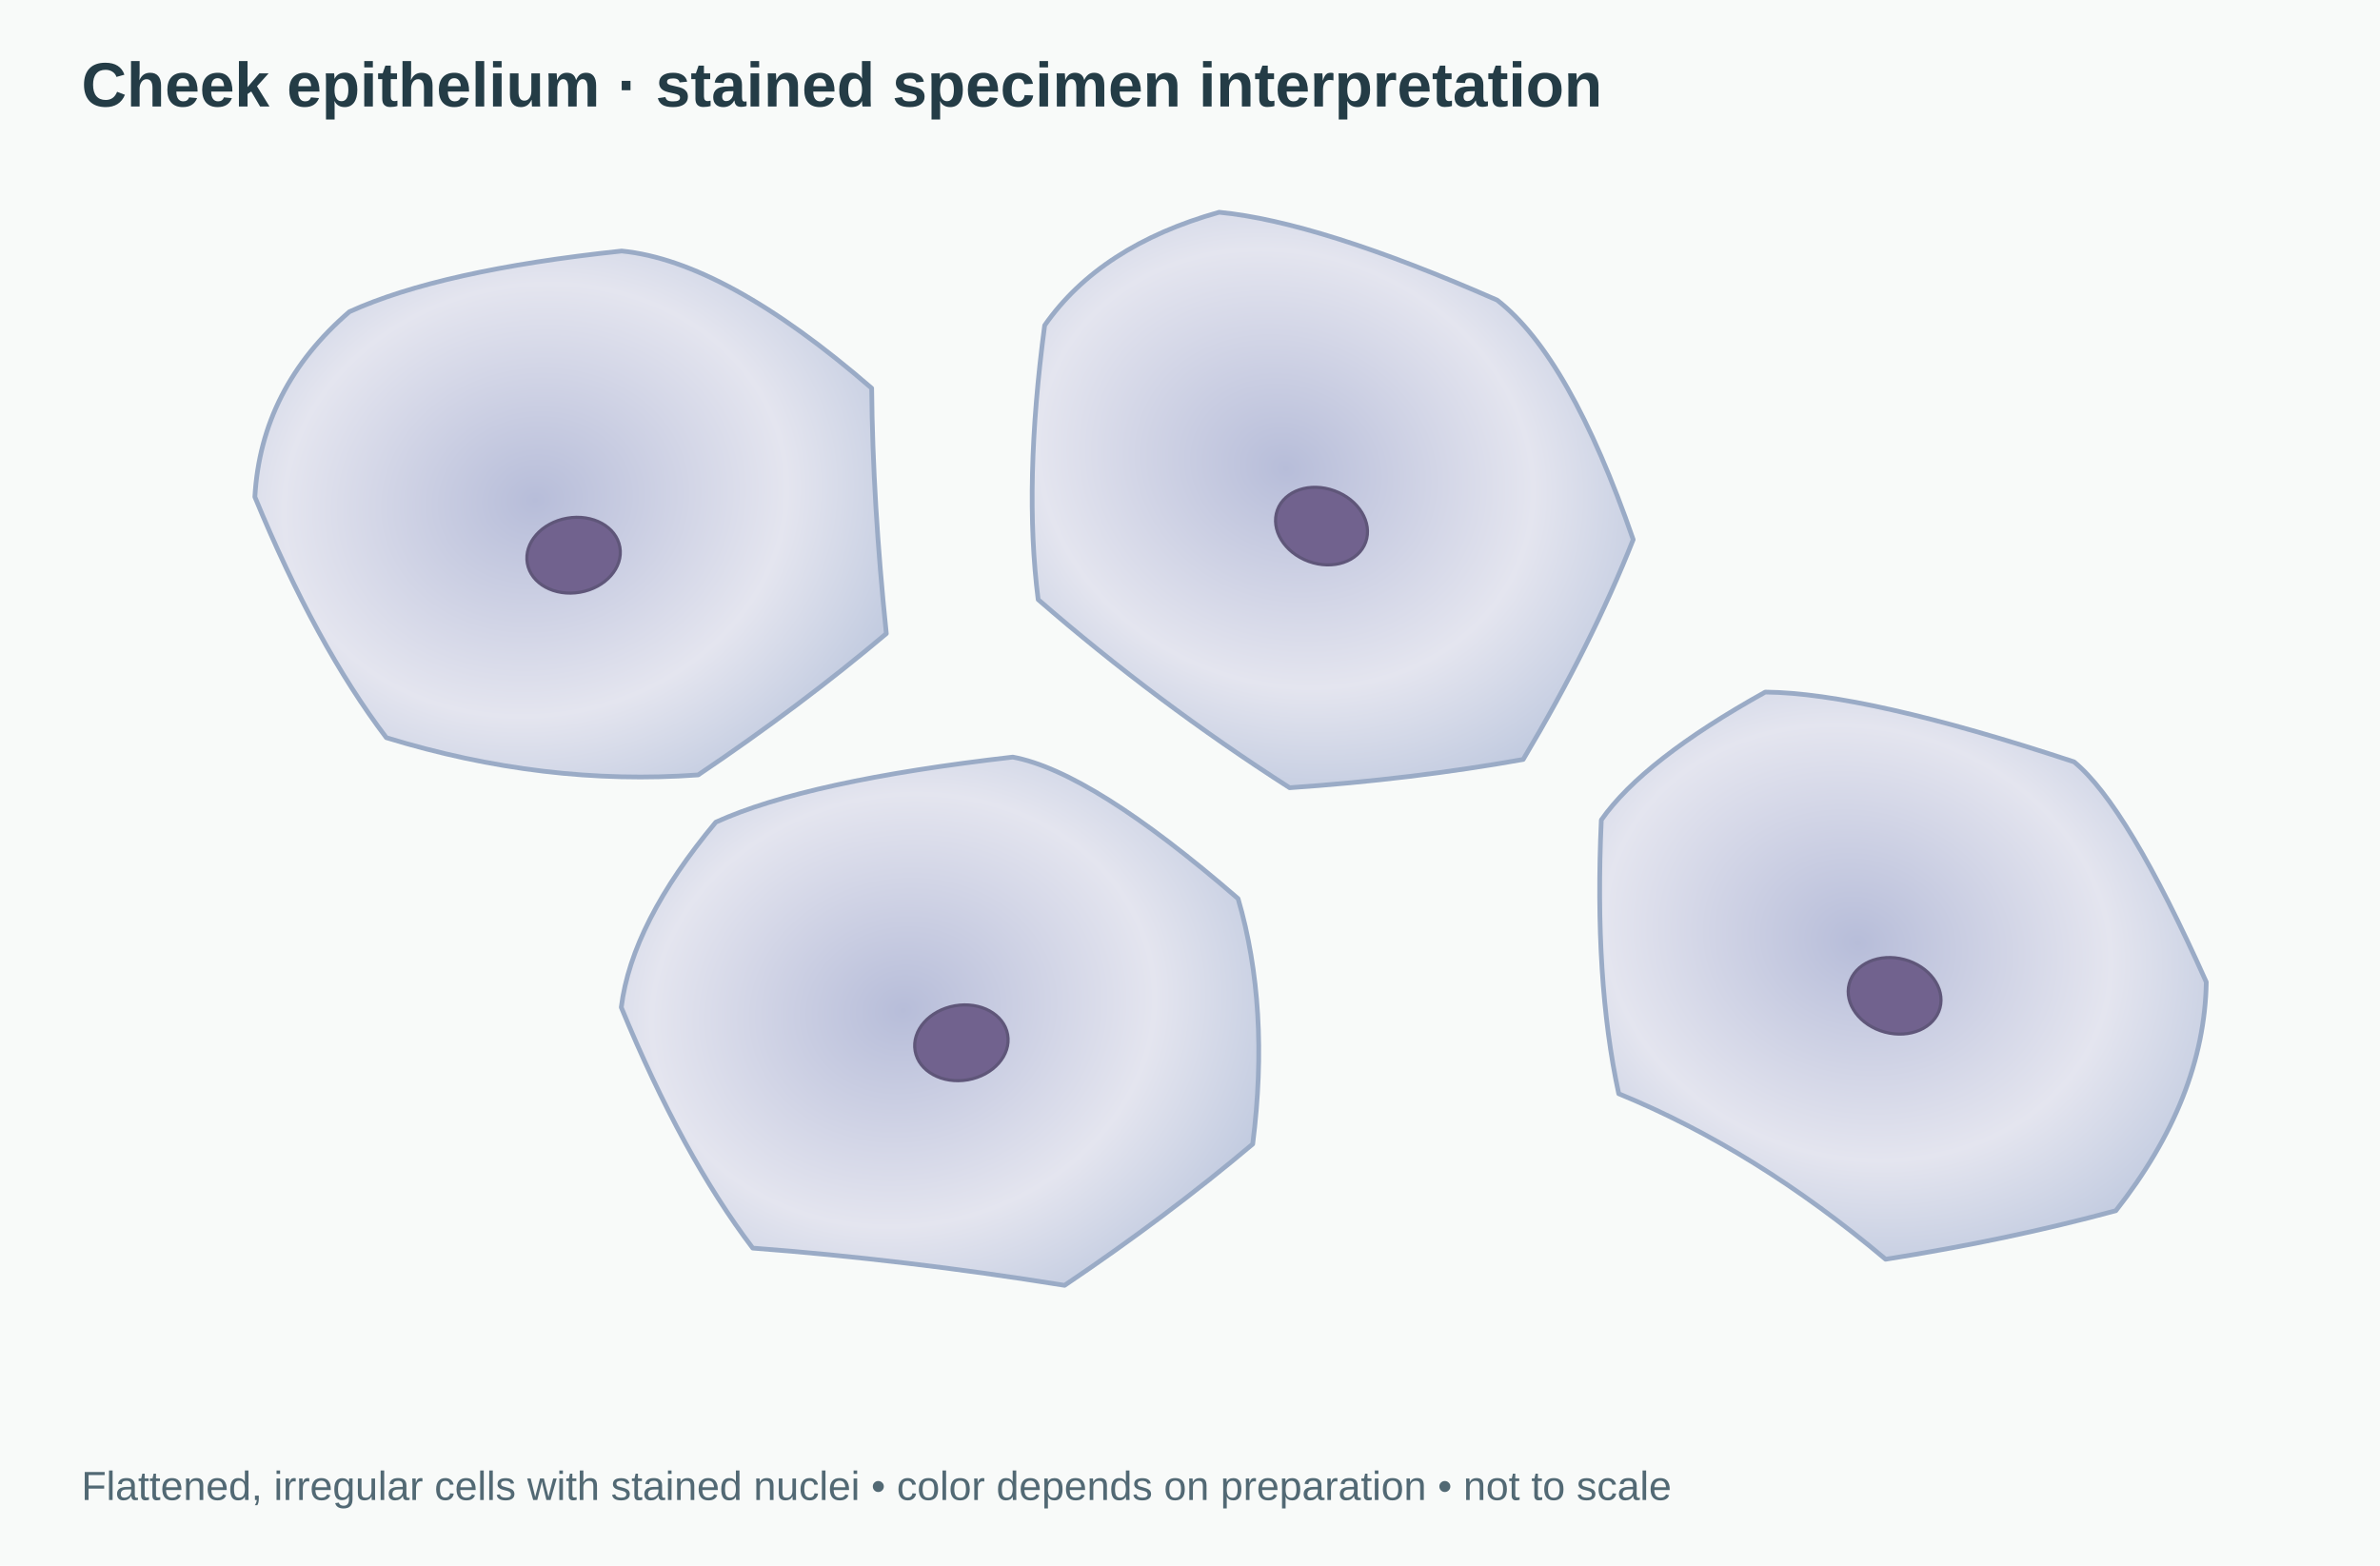
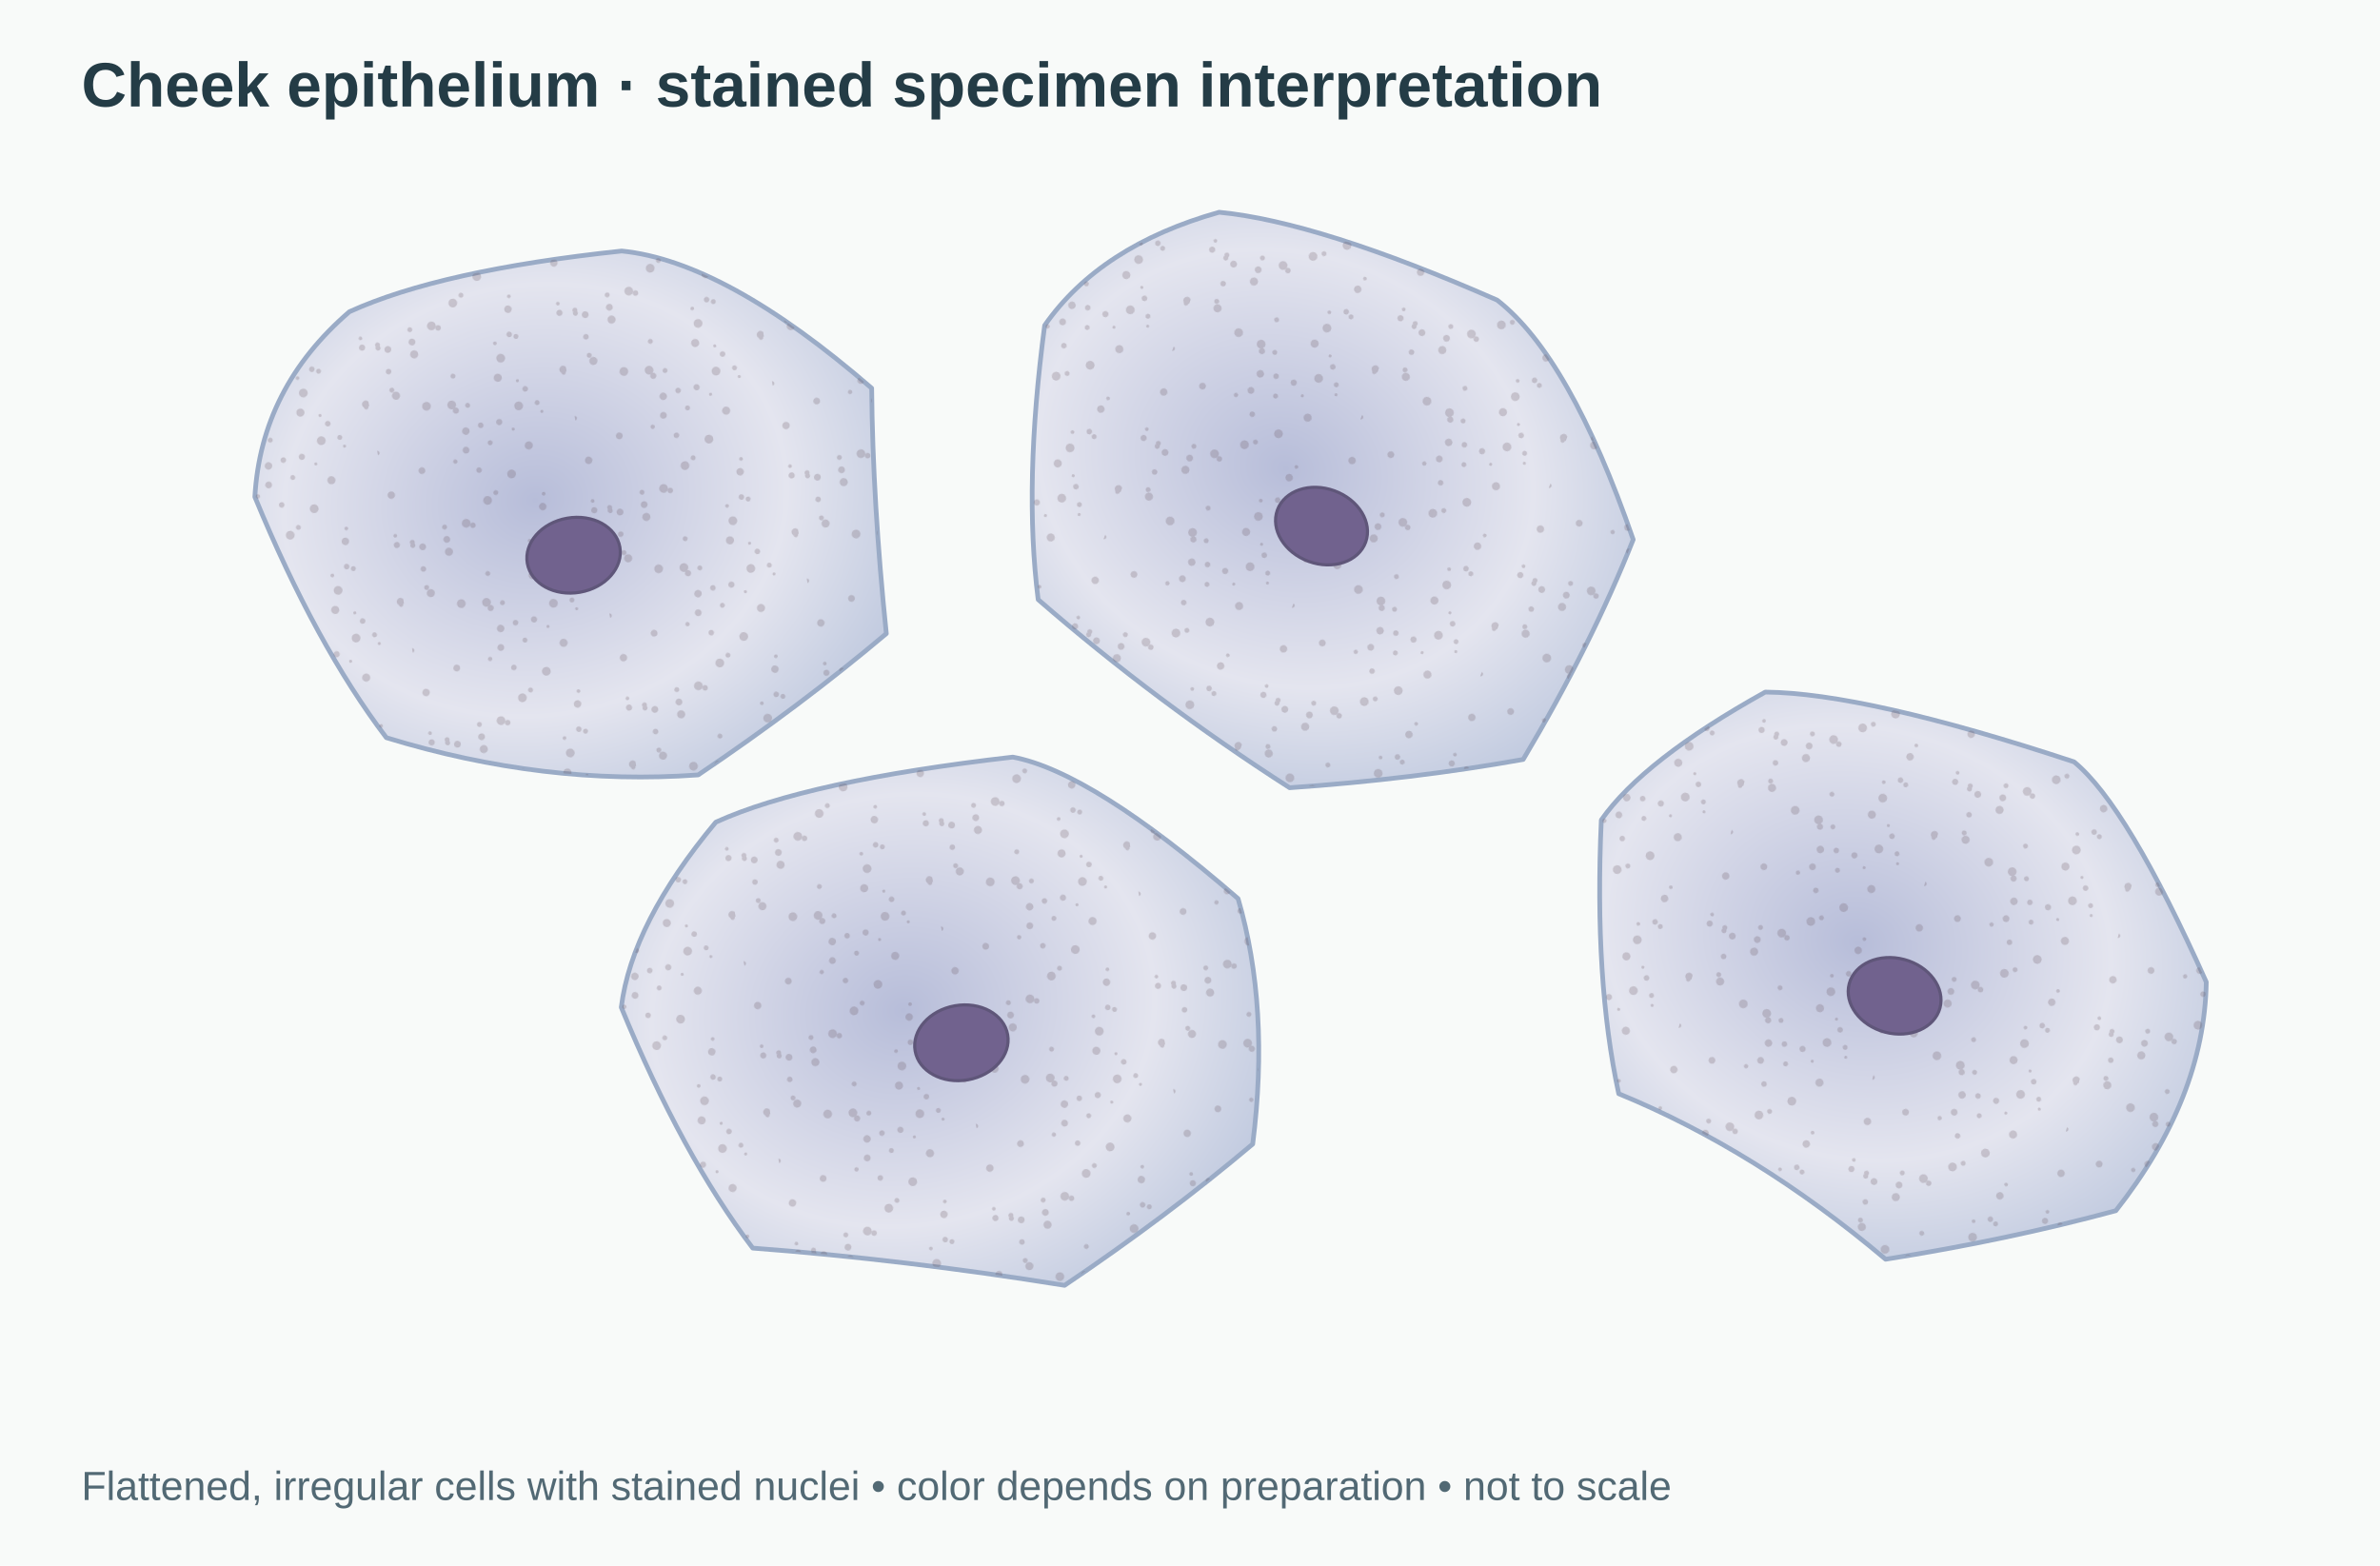
<svg xmlns="http://www.w3.org/2000/svg" viewBox="0 0 760 500" role="img">
  <defs>
    <radialGradient id="cyto" cx="35%" cy="25%" r="80%">
      <stop stop-color="#fffaf0" />
      <stop offset="1" stop-color="#dcc5aa" />
    </radialGradient>
    <radialGradient id="nuc">
      <stop stop-color="#d9c8e9" />
      <stop offset="1" stop-color="#9a7bb3" />
    </radialGradient>
    <radialGradient id="red">
      <stop stop-color="#f7c4b5" />
      <stop offset=".38" stop-color="#dc746d" />
      <stop offset=".7" stop-color="#b83c45" />
      <stop offset="1" stop-color="#852d3d" />
    </radialGradient>
    <linearGradient id="vac" x2="1" y2="1">
      <stop stop-color="#f0fbfc" />
      <stop offset="1" stop-color="#a8d7e1" />
    </linearGradient>
    <radialGradient id="stain" cx="44%" cy="44%" r="65%">
      <stop stop-color="#b7bdd9" />
      <stop offset=".62" stop-color="#e4e5ef" />
      <stop offset="1" stop-color="#bec8de" />
    </radialGradient>
+     <pattern id="cytoplasmic-grain" width="64" height="64" patternUnits="userSpaceOnUse">
+       <g fill="#604b54" opacity=".22">
+         <circle cx="18" cy="15" r="1.4" />
+         <circle cx="44" cy="27" r="0.5" />
+         <circle cx="54" cy="23" r="0.5" />
+         <circle cx="32" cy="48" r="1.4" />
+         <circle cx="27" cy="18" r="1.0" />
+         <circle cx="29" cy="25" r="1.2" />
+         <circle cx="28" cy="7" r="0.8" />
+         <circle cx="1" cy="57" r="1.0" />
+         <circle cx="40" cy="24" r="1.0" />
+         <circle cx="48" cy="12" r="0.5" />
+         <circle cx="0" cy="27" r="0.7" />
+         <circle cx="9" cy="59" r="1.1" />
+         <circle cx="44" cy="4" r="1.4" />
+         <circle cx="31" cy="38" r="0.9" />
+         <circle cx="24" cy="54" r="1.4" />
+         <circle cx="6" cy="57" r="0.8" />
+         <circle cx="1" cy="54" r="0.6" />
+         <circle cx="17" cy="54" r="0.8" />
+         <circle cx="50" cy="49" r="0.6" />
+         <circle cx="24" cy="34" r="0.7" />
+         <circle cx="6" cy="58" r="0.8" />
+         <circle cx="47" cy="20" r="1.4" />
+         <circle cx="17" cy="62" r="1.3" />
+         <circle cx="17" cy="58" r="1.1" />
+         <circle cx="36" cy="30" r="0.8" />
+         <circle cx="28" cy="31" r="1.1" />
+         <circle cx="63" cy="11" r="1.2" />
+         <circle cx="53" cy="20" r="0.8" />
+         <circle cx="63" cy="12" r="0.7" />
+         <circle cx="8" cy="8" r="0.8" />
+         <circle cx="6" cy="58" r="0.7" />
+         <circle cx="9" cy="10" r="1.3" />
+         <circle cx="48" cy="61" r="0.9" />
+         <circle cx="35" cy="46" r="0.8" />
+         <circle cx="34" cy="24" r="0.9" />
+         <circle cx="31" cy="17" r="0.8" />
+         <circle cx="42" cy="10" r="1.3" />
+         <circle cx="41" cy="41" r="1.4" />
+         <circle cx="13" cy="35" r="1.1" />
+         <circle cx="43" cy="63" r="0.6" />
+         <circle cx="49" cy="53" r="1.2" />
+         <circle cx="2" cy="41" r="1.2" />
+         <circle cx="48" cy="33" r="1.3" />
+         <circle cx="50" cy="62" r="0.8" />
+         <circle cx="50" cy="15" r="0.9" />
+         <circle cx="26" cy="55" r="0.9" />
+         <circle cx="26" cy="16" r="1.4" />
+         <circle cx="8" cy="2" r="0.9" />
+       </g>
+     </pattern>
  </defs>
  <style>text{font:16px Arial,sans-serif;fill:#243c46}.label{font-weight:600}.lead{fill:none;stroke:#647983;stroke-width:1.3;stroke-linejoin:round}.fine{fill:none;stroke:#866993;stroke-width:1.4;opacity:.65}</style>
  <rect width="760" height="500" fill="#f8faf9" />
  <text x="26" y="34" style="font-size:20px;font-weight:700">Cheek epithelium · stained specimen interpretation</text>
  <g transform="translate(190 170) rotate(-10)">
    <path d="M-105,-30 Q-97,-64 -65,-83 Q-34,-91 24,-87 Q56,-78 95,-30 Q89,6 86,48 Q55,66 19,82 Q-30,77 -77,53 Q-94,20 -105,-30 Z" fill="url(#stain)" stroke="#9aabc6" stroke-width="1.5" stroke-linecap="round" stroke-linejoin="round" />
+     <path d="M-105,-30 Q-97,-64 -65,-83 Q-34,-91 24,-87 Q56,-78 95,-30 Q89,6 86,48 Q55,66 19,82 Q-30,77 -77,53 Q-94,20 -105,-30 Z" fill="url(#cytoplasmic-grain)" stroke="none" stroke-width="1.5" stroke-linecap="round" stroke-linejoin="round" />
    <ellipse cx="-8" cy="6" rx="15" ry="12" fill="#71628e" stroke="#5f5679" stroke-width="1" />
  </g>
  <g transform="translate(422 168) rotate(20)">
    <path d="M-105,-30 Q-97,-60 -65,-83 Q-34,-91 28,-87 Q56,-78 95,-30 Q94,6 86,48 Q55,66 19,82 Q-30,71 -77,53 Q-94,20 -105,-30 Z" fill="url(#stain)" stroke="#9aabc6" stroke-width="1.5" stroke-linecap="round" stroke-linejoin="round" />
+     <path d="M-105,-30 Q-97,-60 -65,-83 Q-34,-91 28,-87 Q56,-78 95,-30 Q94,6 86,48 Q55,66 19,82 Q-30,71 -77,53 Q-94,20 -105,-30 Z" fill="url(#cytoplasmic-grain)" stroke="none" stroke-width="1.5" stroke-linecap="round" stroke-linejoin="round" />
    <ellipse cx="0" cy="0" rx="15" ry="12" fill="#71628e" stroke="#5f5679" stroke-width="1" />
  </g>
  <g transform="translate(307 333) rotate(-10)">
    <path d="M-105,-30 Q-97,-56 -65,-83 Q-34,-91 32,-87 Q56,-78 95,-30 Q99,6 86,48 Q55,66 19,82 Q-30,65 -77,53 Q-94,20 -105,-30 Z" fill="url(#stain)" stroke="#9aabc6" stroke-width="1.5" stroke-linecap="round" stroke-linejoin="round" />
+     <path d="M-105,-30 Q-97,-56 -65,-83 Q-34,-91 32,-87 Q56,-78 95,-30 Q99,6 86,48 Q55,66 19,82 Q-30,65 -77,53 Q-94,20 -105,-30 Z" fill="url(#cytoplasmic-grain)" stroke="none" stroke-width="1.5" stroke-linecap="round" stroke-linejoin="round" />
    <ellipse cx="0" cy="0" rx="15" ry="12" fill="#71628e" stroke="#5f5679" stroke-width="1" />
  </g>
  <g transform="translate(605 318) rotate(15)">
    <path d="M-105,-30 Q-97,-52 -65,-83 Q-34,-91 36,-87 Q56,-78 95,-30 Q104,6 86,48 Q55,66 19,82 Q-30,59 -77,53 Q-94,20 -105,-30 Z" fill="url(#stain)" stroke="#9aabc6" stroke-width="1.5" stroke-linecap="round" stroke-linejoin="round" />
+     <path d="M-105,-30 Q-97,-52 -65,-83 Q-34,-91 36,-87 Q56,-78 95,-30 Q104,6 86,48 Q55,66 19,82 Q-30,59 -77,53 Q-94,20 -105,-30 Z" fill="url(#cytoplasmic-grain)" stroke="none" stroke-width="1.5" stroke-linecap="round" stroke-linejoin="round" />
    <ellipse cx="0" cy="0" rx="15" ry="12" fill="#71628e" stroke="#5f5679" stroke-width="1" />
  </g>
  <text x="26" y="479" style="font-size:13px;fill:#526974">Flattened, irregular cells with stained nuclei • color depends on preparation • not to scale</text>
</svg>
